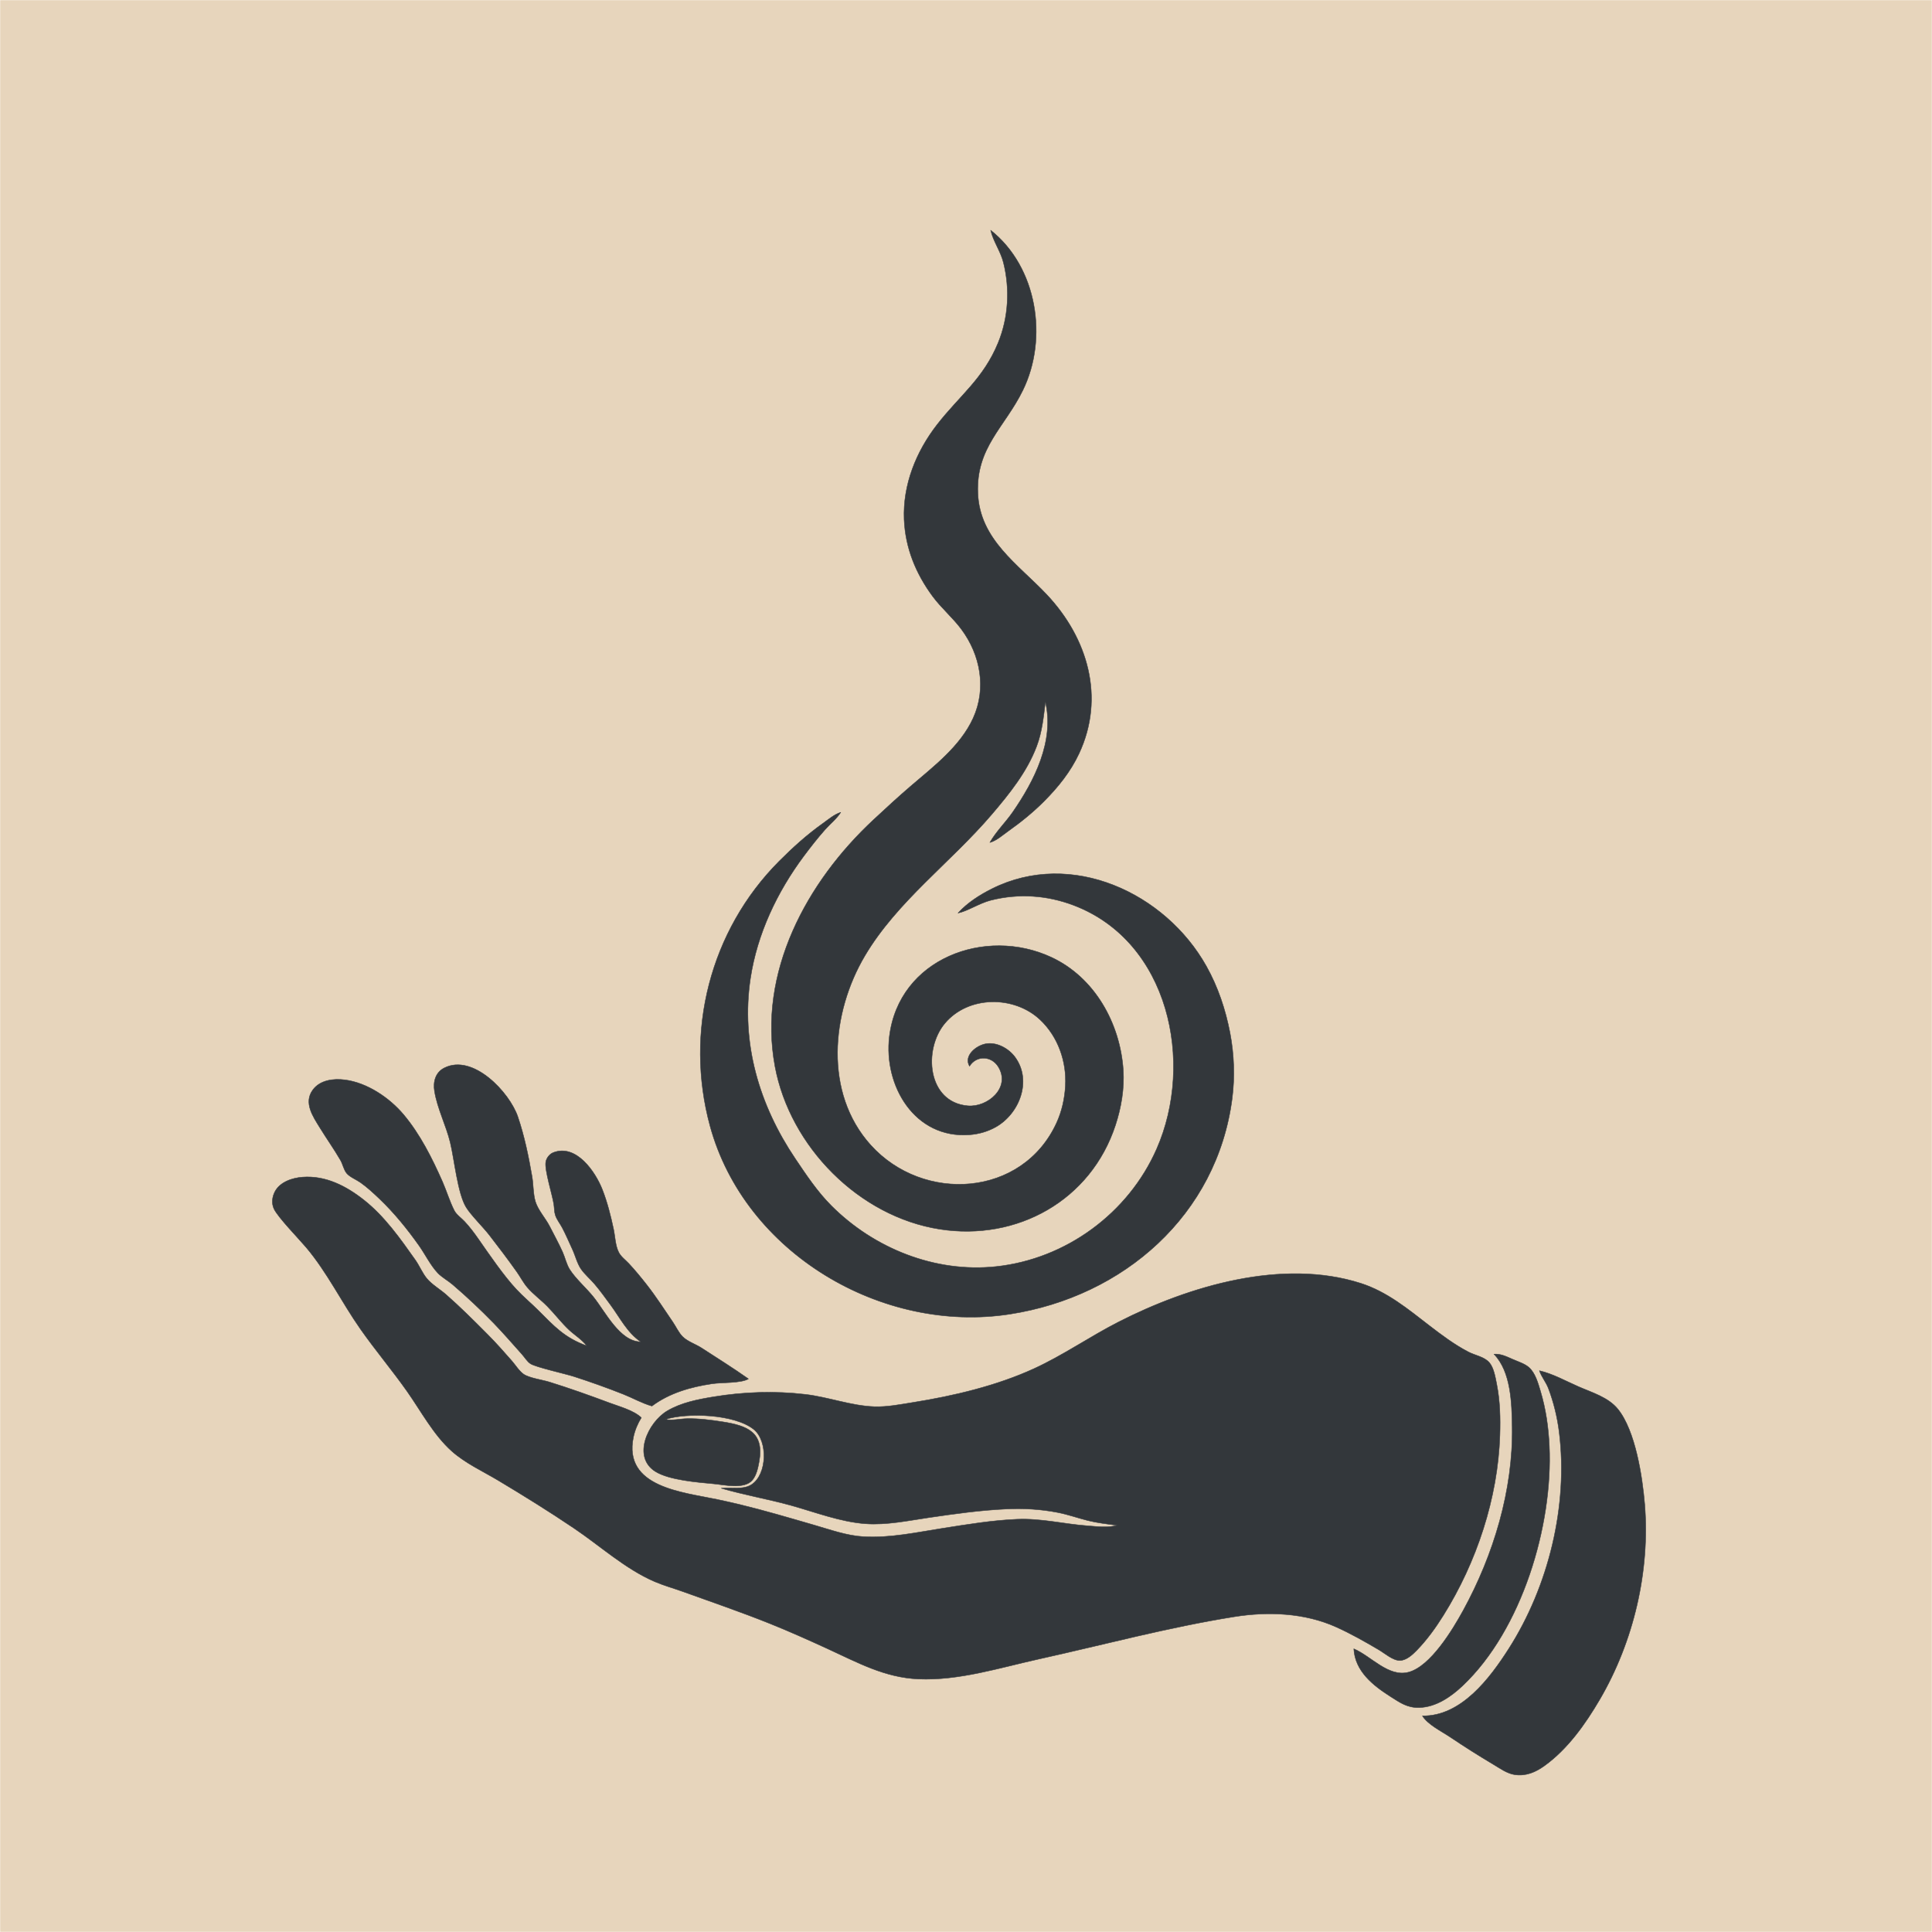
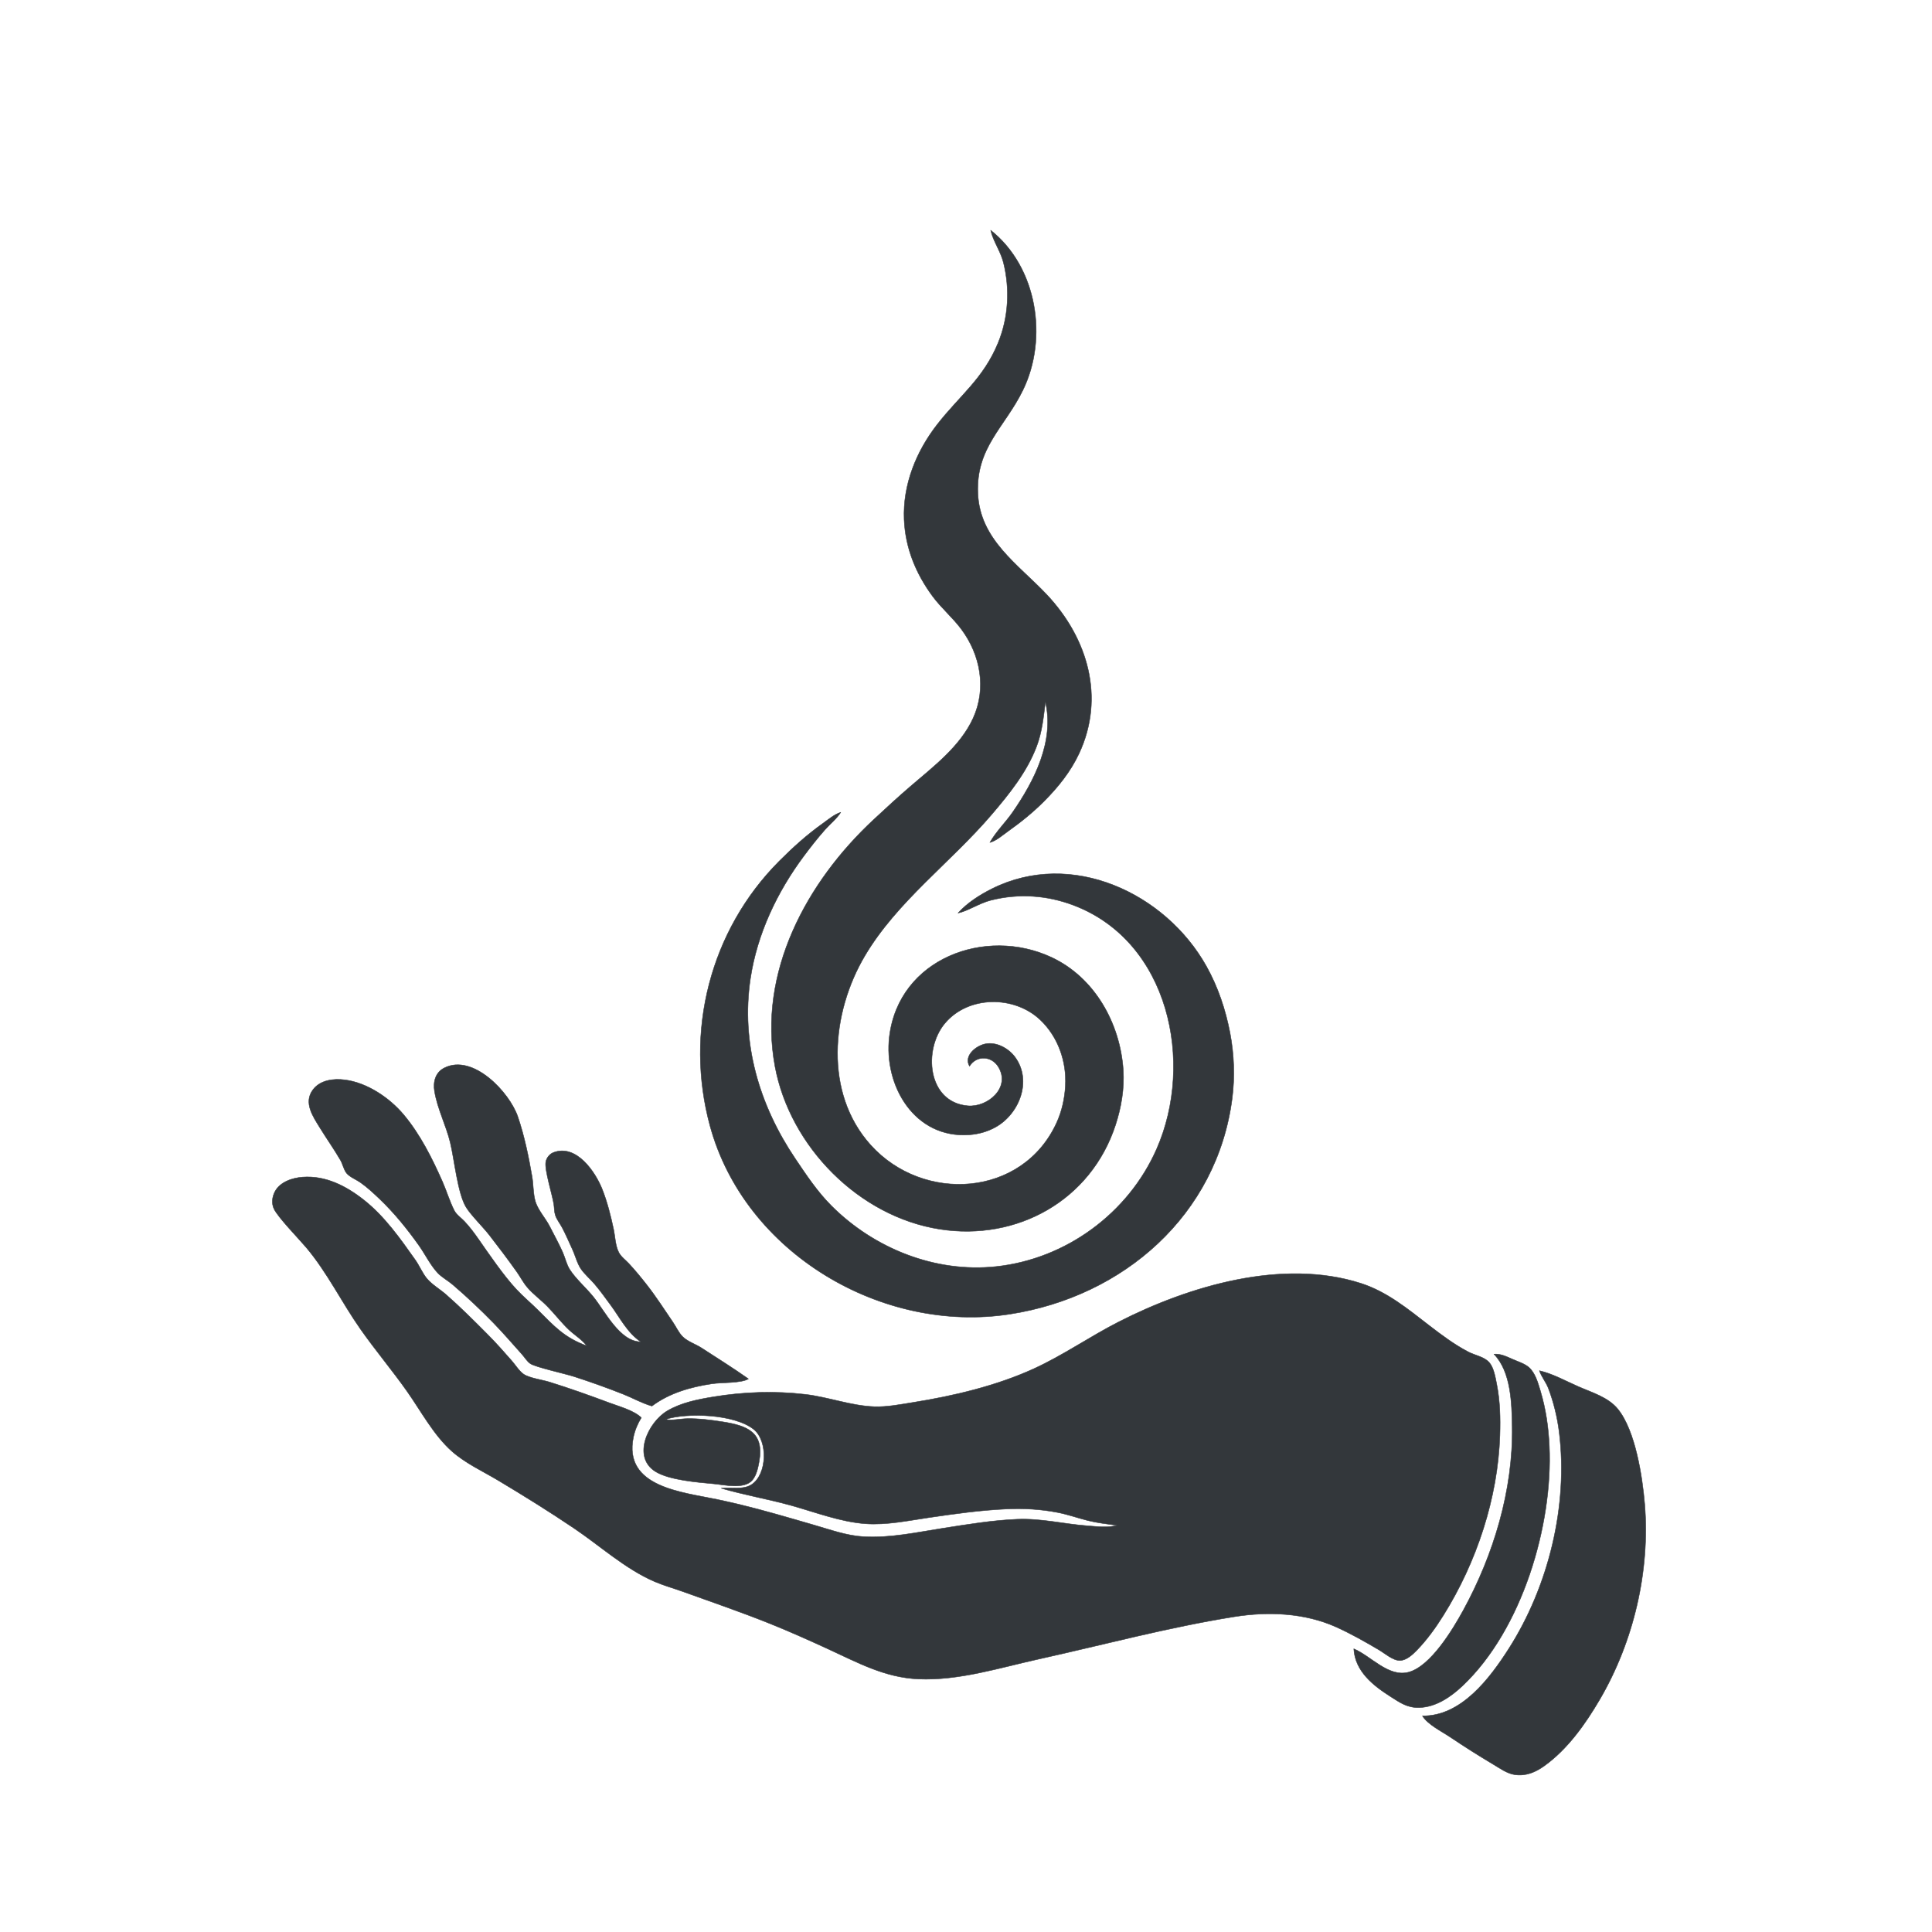
<svg xmlns="http://www.w3.org/2000/svg" viewBox="0 0 1095 1095" width="1095" height="1095">
-   <path d="M0.25 0.25C365.08 0.25 729.92 0.25 1094.75 0.25C1094.75 365.08 1094.75 729.92 1094.75 1094.75C729.92 1094.75 365.08 1094.75 0.25 1094.75C0.25 729.92 0.25 365.08 0.25 0.25ZM561.5 130.5C562.87 136.67 567.08 142.33 568.69 148.69C572.48 163.68 571.61 179.9 565.73 194.26C557.35 214.68 543.95 224.16 531.12 240.66C519.2 256.01 511.63 274.78 512.44 294.44C513.11 310.54 519.05 325.05 528.55 337.92C533.49 344.61 539.94 349.98 544.9 356.66C555.72 371.2 559.24 390.2 551.54 407.05C544.25 423.02 529.11 434.45 516.12 445.6C508.96 451.75 502 458.17 495.09 464.6C457.11 499.94 429.32 551.24 439.25 604.44C447.73 649.83 486.77 689.49 532.62 696.67C576.51 703.54 618.28 680.32 632.23 637.66C635.48 627.73 637.31 617.01 636.63 606.54C634.91 580.14 620.54 554.06 595.92 542.57C558.42 525.06 509.39 543.38 504.07 587.5C500.7 615.45 518.48 645.5 549.5 643.16C554.7 642.77 559.74 641.35 564.3 638.8C577.75 631.27 585.08 612.55 575.34 599.19C571.66 594.15 564.65 590.29 558.32 591.67C552.88 592.85 546.13 598.55 549.5 604.28C553.41 598.04 561.95 598.3 565.84 604.68C573.03 616.45 559.78 627.7 548.54 626.74C525.45 624.76 523.16 594.79 535.5 580.03C548.78 564.14 574.82 564.09 589.52 577.97C599.68 587.55 604.61 601.65 603.83 615.5C603.43 622.64 601.84 629.85 598.85 636.37C579.54 678.57 523.33 682.04 493.5 648.99C466.85 619.46 471.04 574.06 490.2 541.69C508.43 510.88 538.86 488.82 562.08 461.61C572.02 449.96 582.04 437.54 587.52 423.03C590.65 414.75 591.43 406.45 592.5 397.76C597.71 420.03 586.28 442.55 573.93 460.35C569.89 466.17 564.5 471.37 561.04 477.5C564.78 476.49 568.28 473.29 571.5 471.01C578.66 465.94 585.49 460.41 591.69 454.19C599.69 446.16 606.74 437.43 611.57 427.1C626.46 395.3 616.44 361.64 593.38 337.13C577.04 319.77 555.26 305.92 554.21 279.5C553.18 253.49 569.42 242.21 579.71 221.22C594.15 191.75 587.85 151.34 561.5 130.5ZM476.5 460.42C472.84 461.54 469.44 464.5 466.27 466.76C457.38 473.08 449.3 480.38 441.61 488.1C402.39 527.48 387.9 584.8 402.43 638.15C422.06 710.18 499.85 756.12 572.47 744.8C636.83 734.78 689.74 688.69 698.35 622.61C699.94 610.4 699.46 597.56 697.15 585.48C694.61 572.27 690.37 559.49 683.79 547.71C660.51 506.03 607.19 481.23 562.24 503.71C555.27 507.19 548.23 511.7 542.98 517.5C548.49 516.36 555.15 511.85 561.6 510.23C577.29 506.27 593.34 507.34 608.46 513.07C662.59 533.59 677.07 602.16 655.59 651.12C639.58 687.63 604.16 713.63 564.5 717.85C530.07 721.52 495.39 707.62 471.17 683.34C463.23 675.38 457.02 666.02 450.76 656.73C430.32 626.41 419.81 591.19 425.32 554.56C429.12 529.35 440.45 505.48 455.62 485.15C459.45 480.02 463.4 474.97 467.65 470.17C470.47 466.98 474.26 464.01 476.5 460.42ZM363.16 760.5C351.32 760.42 343.09 743.48 336.39 735.13C332.34 730.07 326.31 724.83 322.93 719.54C321.05 716.6 320.29 712.79 318.86 709.61C316.64 704.65 313.97 699.83 311.5 694.99C309.21 690.51 304.93 685.85 303.47 681.08C302.14 676.74 302.33 671.35 301.55 666.81C299.57 655.35 297.24 644.02 293.51 632.98C288.82 619.12 268.09 596.98 251.77 605.29C246.73 607.86 245.41 613.21 246.26 618.43C247.88 628.35 252.8 637.76 255.18 647.5C257.53 657.16 259.35 676.41 264.2 684.27C266.93 688.71 273.84 695.48 277.42 700.11C282.66 706.87 287.85 713.73 292.81 720.71C294.87 723.59 296.57 726.95 298.86 729.63C302.17 733.5 306.57 736.7 310.16 740.34C314.47 744.7 318.16 749.68 322.65 753.86C325.65 756.64 330.33 759.62 332.5 762.75C319.81 758.12 314.14 751.71 304.95 742.55C300.97 738.58 296.53 734.9 292.71 730.8C285.38 722.94 277.43 711.23 271.19 702.3C268.77 698.82 266.17 695.34 263.26 692.25C261.47 690.34 258.69 688.45 257.48 686.09C254.86 680.97 253.11 675.03 250.77 669.71C244.94 656.5 238.09 642.84 228.76 631.73C220.71 622.16 208.1 613.65 195.5 612.03C189.05 611.2 181.42 612.08 177.27 617.75C171.94 625.03 177.44 632.88 181.33 639.21C185.12 645.38 189.35 651.3 192.98 657.57C194.29 659.83 194.84 663.04 196.5 665C198.32 667.16 201.96 668.57 204.29 670.21C208.16 672.94 211.64 676.18 215.06 679.44C223.45 687.44 230.82 696.55 237.51 705.99C240.97 710.88 243.98 717.1 248.05 721.43C250.43 723.96 253.83 725.75 256.48 728.01C264.54 734.9 272.29 742.21 279.69 749.8C285.3 755.56 290.51 761.65 295.88 767.63C297.37 769.29 298.78 771.71 300.66 772.92C303.69 774.89 320.45 778.6 325.39 780.2C334.78 783.24 344.14 786.57 353.31 790.21C358.75 792.36 363.86 795.33 369.5 796.91C379.42 789.5 391.43 786.09 403.54 784.28C409.13 783.45 419.97 784.04 424.19 781.5C415.5 775.37 406.5 769.74 397.57 763.95C394.28 761.82 389.69 760.35 386.91 757.59C384.64 755.33 383.11 751.87 381.3 749.23C376.46 742.14 371.77 734.81 366.47 728.06C363.25 723.97 359.95 719.92 356.39 716.12C354.52 714.12 351.94 712.26 350.68 709.78C348.72 705.92 348.64 700.79 347.74 696.59C346.12 689.01 344.21 681.4 341.38 674.17C337.49 664.22 326.67 648.25 313.68 653.2C311.48 654.03 309.67 656.33 309.32 658.66C308.62 663.33 312.99 676.85 313.88 682.5C314.2 684.52 314.1 686.72 314.73 688.67C315.54 691.21 317.41 693.47 318.65 695.82C320.75 699.79 322.53 704.01 324.42 708.08C326.07 711.62 327.1 716.04 329.3 719.23C331.39 722.27 334.48 724.83 336.88 727.64C340.12 731.42 343.04 735.53 346 739.53C351.49 746.97 355.39 755.17 363.16 760.5ZM363.5 803.49C359.12 799.34 351.21 797.26 345.46 795.11C334.16 790.89 322.86 786.85 311.33 783.27C307.44 782.06 299.87 781.02 296.73 778.81C294.25 777.07 292.14 773.64 290.13 771.34C285.66 766.21 281.08 761.06 276.27 756.23C268.64 748.55 260.93 740.83 252.79 733.7C249.43 730.76 244.72 728 241.91 724.6C239.36 721.5 237.74 717.43 235.41 714.13C226.92 702.09 217.97 689.38 206.3 680.16C196.32 672.26 184.62 666.17 171.5 667.15C165.7 667.58 158.72 669.86 155.83 675.35C154.24 678.38 153.81 682.06 155.32 685.22C157.65 690.06 169.39 702.1 173.52 706.99C185.43 721.1 193.65 738.09 204.28 753.25C212.74 765.31 222.32 776.63 230.81 788.7C238.66 799.87 245.78 813.32 256.04 822.47C263.74 829.33 273.59 833.81 282.39 839.07C296.87 847.74 311.33 856.72 325.32 866.16C340.33 876.28 354.38 889.24 371.08 896.43C376.36 898.7 381.96 900.23 387.36 902.18C403.71 908.07 420.19 913.72 436.33 920.19C447.37 924.62 458.25 929.5 469.06 934.46C486.04 942.25 501.35 950.78 520.5 951.62C543.49 952.63 566.48 945.24 588.7 940.33C625.66 932.16 662.19 922.28 699.6 916.31C718.75 913.26 739.43 914.08 757.34 922.16C765.62 925.89 773.61 930.43 781.43 935.03C784.74 936.97 789.53 941.23 793.5 941.12C797.12 941.01 800.57 937.83 802.92 935.41C808.76 929.4 813.61 922.67 818.04 915.58C836.88 885.47 848.95 849.15 850.09 813.5C850.4 803.71 850.19 794.07 848.28 784.44C847.53 780.69 846.69 775.34 844.16 772.32C841.38 769.01 835.95 768.17 832.27 766.25C824.43 762.17 817.15 756.73 810.17 751.35C798.01 741.97 786.15 732.1 771.25 727.33C726.89 713.13 673.93 728.81 633.8 749.33C617.71 757.55 602.58 768.11 586.19 775.64C564.95 785.4 540.5 791.19 517.49 794.85C510.36 795.99 502.74 797.51 495.5 797.25C482.46 796.79 469.47 791.82 456.47 790.29C439.25 788.26 421.47 788.85 404.38 791.68C395.37 793.17 386.13 794.95 378.17 799.65C367.33 806.06 358.09 825.7 371.48 834.03C379.31 838.9 395.31 840.12 404.5 840.98C410.57 841.55 421.84 844.24 426.41 838.89C428.74 836.15 429.6 831.96 430.23 828.53C433.29 811.81 423.65 808.03 409.52 805.83C402.85 804.79 396.27 803.93 389.5 804.04C385.33 804.11 381.13 805.24 377.1 804.5C389.54 800.43 416.63 801.5 427.29 810.2C435.32 816.75 434.9 835.63 425.92 841.45C421.14 844.55 414.15 842.82 408.78 843.5C421.79 847.32 435.27 849.59 448.35 853.23C461.99 857.03 476.35 862.59 490.56 863.61C502.51 864.47 514.73 861.85 526.5 860.13C541.06 858 555.78 855.91 570.5 855.26C580.29 854.82 589.83 855.36 599.45 857.23C605.27 858.35 610.83 860.36 616.56 861.8C622 863.16 627.6 863.78 633.15 864.5C627.9 866.01 621.98 865.2 616.5 864.79C603.04 863.79 590.12 860.49 576.5 861.06C562.53 861.64 548.32 863.99 534.52 866.15C519.63 868.47 504.68 871.79 489.5 870.94C479.88 870.4 470.48 866.97 461.29 864.32C447.15 860.23 433.11 856.05 418.79 852.6C414.71 851.62 410.63 850.73 406.53 849.85C386.94 845.69 353.07 843.01 359.01 814.5C359.82 810.65 361.41 806.81 363.5 803.49ZM767.3 934.5C767.97 947.16 778.15 955.23 788 961.5C793.53 965.02 797.63 968.02 804.5 967.8C813.9 967.51 822.34 961.71 828.96 955.44C862.6 923.62 880.21 864.58 878.1 819.5C877.6 808.88 876.14 798.65 873.09 788.45C871.75 784 870.18 778.15 866.52 774.96C864.08 772.84 860.15 771.64 857.21 770.34C853.73 768.8 850.46 767.19 846.75 767.5C856.46 777.46 856.84 795.46 857.06 808.5C857.66 844.52 846.51 881.33 829.29 912.76C823.4 923.5 810.83 944.45 798.32 947.75C786.88 950.77 777.03 938.56 767.3 934.5ZM872.5 776.87C873.64 780.3 876.25 783.36 877.58 786.86C880.56 794.68 882.64 803.26 883.68 811.56C888.93 853.29 877.69 899.15 855.04 934.57C844.41 951.19 828.17 972.86 806.19 972.5C809.19 977.44 817.02 981.23 821.95 984.54C829.97 989.94 838.12 995.1 846.43 1000.04C850.14 1002.25 854.16 1005.2 858.53 1005.84C864.84 1006.76 870.27 1004.45 875.3 1000.83C888.51 991.35 898.58 977.09 906.69 963.23C925.89 930.43 935.3 890.38 932.16 852.5C930.88 837.11 926.92 810.87 916.94 798.6C911.5 791.91 902.22 789.23 894.61 785.89C887.49 782.77 880.06 778.6 872.5 776.87Z" fill="#e7d5bc" fill-rule="evenodd" stroke="#e7d5bc" stroke-width="0.25" stroke-linejoin="round" />
  <path d="M561.5 130.5C587.85 151.34 594.15 191.75 579.71 221.22C569.42 242.21 553.18 253.49 554.21 279.5C555.26 305.92 577.04 319.77 593.38 337.13C616.44 361.64 626.46 395.3 611.57 427.1C606.74 437.43 599.69 446.16 591.69 454.19C585.49 460.41 578.66 465.94 571.5 471.01C568.28 473.29 564.78 476.49 561.04 477.5C564.5 471.37 569.89 466.17 573.93 460.35C586.28 442.55 597.71 420.03 592.5 397.76C591.43 406.45 590.65 414.75 587.52 423.03C582.04 437.54 572.02 449.96 562.08 461.61C538.86 488.82 508.43 510.88 490.2 541.69C471.04 574.06 466.85 619.46 493.5 648.99C523.33 682.04 579.54 678.57 598.85 636.37C601.84 629.85 603.43 622.64 603.83 615.5C604.61 601.65 599.68 587.55 589.52 577.97C574.82 564.09 548.78 564.14 535.5 580.03C523.16 594.79 525.45 624.76 548.54 626.74C559.78 627.7 573.03 616.45 565.84 604.68C561.95 598.3 553.41 598.04 549.5 604.28C546.13 598.55 552.88 592.85 558.32 591.67C564.65 590.29 571.66 594.15 575.34 599.19C585.08 612.55 577.75 631.27 564.3 638.8C559.74 641.35 554.7 642.77 549.5 643.16C518.48 645.5 500.7 615.45 504.07 587.5C509.39 543.38 558.42 525.06 595.92 542.57C620.54 554.06 634.91 580.14 636.63 606.54C637.31 617.01 635.48 627.73 632.23 637.66C618.28 680.32 576.51 703.54 532.62 696.67C486.77 689.49 447.73 649.83 439.25 604.44C429.32 551.24 457.11 499.94 495.09 464.6C502 458.17 508.96 451.75 516.12 445.6C529.11 434.45 544.25 423.02 551.54 407.05C559.24 390.2 555.72 371.2 544.9 356.66C539.94 349.98 533.49 344.61 528.55 337.92C519.05 325.05 513.11 310.54 512.44 294.44C511.63 274.78 519.2 256.01 531.12 240.66C543.95 224.16 557.35 214.68 565.73 194.26C571.61 179.9 572.48 163.68 568.69 148.69C567.08 142.33 562.87 136.67 561.5 130.5ZM476.5 460.42C474.26 464.01 470.47 466.98 467.65 470.17C463.4 474.97 459.45 480.02 455.62 485.15C440.45 505.48 429.12 529.35 425.32 554.56C419.81 591.19 430.32 626.41 450.76 656.73C457.02 666.02 463.23 675.38 471.17 683.34C495.39 707.62 530.07 721.52 564.5 717.85C604.16 713.63 639.58 687.63 655.59 651.12C677.07 602.16 662.59 533.59 608.46 513.07C593.34 507.34 577.29 506.27 561.6 510.23C555.15 511.85 548.49 516.36 542.98 517.5C548.23 511.7 555.27 507.19 562.24 503.71C607.19 481.23 660.51 506.03 683.79 547.71C690.37 559.49 694.61 572.27 697.15 585.48C699.46 597.56 699.94 610.4 698.35 622.61C689.74 688.69 636.83 734.78 572.47 744.8C499.85 756.12 422.06 710.18 402.43 638.15C387.9 584.8 402.39 527.48 441.61 488.1C449.3 480.38 457.38 473.08 466.27 466.76C469.44 464.5 472.84 461.54 476.5 460.42ZM363.16 760.5C355.39 755.17 351.49 746.97 346 739.53C343.04 735.53 340.12 731.42 336.88 727.64C334.48 724.83 331.39 722.27 329.3 719.23C327.1 716.04 326.07 711.62 324.42 708.08C322.53 704.01 320.75 699.79 318.65 695.82C317.41 693.47 315.54 691.21 314.73 688.67C314.1 686.72 314.2 684.52 313.88 682.5C312.99 676.85 308.62 663.33 309.32 658.66C309.67 656.33 311.48 654.03 313.68 653.2C326.67 648.25 337.49 664.22 341.38 674.17C344.21 681.4 346.12 689.01 347.74 696.59C348.64 700.79 348.72 705.92 350.68 709.78C351.94 712.26 354.52 714.12 356.39 716.12C359.95 719.92 363.25 723.97 366.47 728.06C371.77 734.81 376.46 742.14 381.3 749.23C383.11 751.87 384.64 755.33 386.91 757.59C389.69 760.35 394.28 761.82 397.57 763.95C406.5 769.74 415.5 775.37 424.19 781.5C419.97 784.04 409.13 783.45 403.54 784.28C391.43 786.09 379.42 789.5 369.5 796.91C363.86 795.33 358.75 792.36 353.31 790.21C344.14 786.57 334.78 783.24 325.39 780.2C320.45 778.6 303.69 774.89 300.66 772.92C298.78 771.71 297.37 769.29 295.88 767.63C290.51 761.65 285.3 755.56 279.69 749.8C272.29 742.21 264.54 734.9 256.48 728.01C253.83 725.75 250.43 723.96 248.05 721.43C243.98 717.1 240.97 710.88 237.51 705.99C230.82 696.55 223.45 687.44 215.06 679.44C211.64 676.18 208.16 672.94 204.29 670.21C201.96 668.57 198.32 667.16 196.5 665C194.84 663.04 194.29 659.83 192.98 657.57C189.35 651.3 185.12 645.38 181.33 639.21C177.44 632.88 171.94 625.03 177.27 617.75C181.42 612.08 189.05 611.2 195.5 612.03C208.1 613.65 220.71 622.16 228.76 631.73C238.09 642.84 244.94 656.5 250.77 669.71C253.11 675.03 254.86 680.97 257.48 686.09C258.69 688.45 261.47 690.34 263.26 692.25C266.17 695.34 268.77 698.82 271.19 702.3C277.43 711.23 285.38 722.94 292.71 730.8C296.53 734.9 300.97 738.58 304.95 742.55C314.14 751.71 319.81 758.12 332.5 762.75C330.33 759.62 325.65 756.64 322.65 753.86C318.16 749.68 314.47 744.7 310.16 740.34C306.57 736.7 302.17 733.5 298.86 729.63C296.57 726.95 294.87 723.59 292.81 720.71C287.85 713.73 282.66 706.87 277.42 700.11C273.84 695.48 266.93 688.71 264.2 684.27C259.35 676.41 257.53 657.16 255.18 647.5C252.8 637.76 247.88 628.35 246.26 618.43C245.41 613.21 246.73 607.86 251.77 605.29C268.09 596.98 288.82 619.12 293.51 632.98C297.24 644.02 299.57 655.35 301.55 666.81C302.33 671.35 302.14 676.74 303.47 681.08C304.93 685.85 309.21 690.51 311.5 694.99C313.97 699.83 316.64 704.65 318.86 709.61C320.29 712.79 321.05 716.6 322.93 719.54C326.31 724.83 332.34 730.07 336.39 735.13C343.09 743.48 351.32 760.42 363.16 760.5ZM363.5 803.49C361.41 806.81 359.82 810.65 359.01 814.5C353.07 843.01 386.94 845.69 406.53 849.85C410.63 850.73 414.71 851.62 418.79 852.6C433.11 856.05 447.15 860.23 461.29 864.32C470.48 866.97 479.88 870.4 489.5 870.94C504.68 871.79 519.63 868.47 534.52 866.15C548.32 863.99 562.53 861.64 576.5 861.06C590.12 860.49 603.04 863.79 616.5 864.79C621.98 865.2 627.9 866.01 633.15 864.5C627.6 863.78 622 863.16 616.56 861.8C610.83 860.36 605.27 858.35 599.45 857.23C589.83 855.36 580.29 854.82 570.5 855.26C555.78 855.91 541.06 858 526.5 860.13C514.73 861.85 502.51 864.47 490.56 863.61C476.35 862.59 461.99 857.03 448.35 853.23C435.27 849.59 421.79 847.32 408.78 843.5C414.15 842.82 421.14 844.55 425.92 841.45C434.9 835.63 435.32 816.75 427.29 810.2C416.63 801.5 389.54 800.43 377.1 804.5C381.13 805.24 385.33 804.11 389.5 804.04C396.27 803.93 402.85 804.79 409.52 805.83C423.65 808.03 433.29 811.81 430.23 828.53C429.6 831.96 428.74 836.15 426.41 838.89C421.84 844.24 410.57 841.55 404.5 840.98C395.31 840.12 379.31 838.9 371.48 834.03C358.09 825.7 367.33 806.06 378.17 799.65C386.13 794.95 395.37 793.17 404.38 791.68C421.47 788.85 439.25 788.26 456.47 790.29C469.47 791.82 482.46 796.79 495.5 797.25C502.74 797.51 510.36 795.99 517.49 794.85C540.5 791.19 564.95 785.4 586.19 775.64C602.58 768.11 617.71 757.55 633.8 749.33C673.93 728.81 726.89 713.13 771.25 727.33C786.15 732.1 798.01 741.97 810.17 751.35C817.15 756.73 824.43 762.17 832.27 766.25C835.95 768.17 841.38 769.01 844.16 772.32C846.69 775.34 847.53 780.69 848.28 784.44C850.19 794.07 850.4 803.71 850.09 813.5C848.95 849.15 836.88 885.47 818.04 915.58C813.61 922.67 808.76 929.4 802.92 935.41C800.57 937.83 797.12 941.01 793.5 941.12C789.53 941.23 784.74 936.97 781.43 935.03C773.61 930.43 765.62 925.89 757.34 922.16C739.43 914.08 718.75 913.26 699.6 916.31C662.19 922.28 625.66 932.16 588.7 940.33C566.48 945.24 543.49 952.63 520.5 951.62C501.35 950.78 486.04 942.25 469.06 934.46C458.25 929.5 447.37 924.62 436.33 920.19C420.19 913.72 403.71 908.07 387.36 902.18C381.96 900.23 376.36 898.7 371.08 896.43C354.38 889.24 340.33 876.28 325.32 866.16C311.33 856.72 296.87 847.74 282.39 839.07C273.59 833.81 263.74 829.33 256.04 822.47C245.78 813.32 238.66 799.87 230.81 788.7C222.32 776.63 212.74 765.31 204.28 753.25C193.65 738.09 185.43 721.1 173.52 706.99C169.39 702.1 157.65 690.06 155.32 685.22C153.81 682.06 154.24 678.38 155.83 675.35C158.72 669.86 165.7 667.58 171.5 667.15C184.62 666.17 196.32 672.26 206.3 680.16C217.97 689.38 226.92 702.09 235.41 714.13C237.74 717.43 239.36 721.5 241.91 724.6C244.72 728 249.43 730.76 252.79 733.7C260.93 740.83 268.64 748.55 276.27 756.23C281.08 761.06 285.66 766.21 290.13 771.34C292.14 773.64 294.25 777.07 296.73 778.81C299.87 781.02 307.44 782.06 311.33 783.27C322.86 786.85 334.16 790.89 345.46 795.11C351.21 797.26 359.12 799.34 363.5 803.49ZM767.3 934.5C777.03 938.56 786.88 950.77 798.32 947.75C810.83 944.45 823.4 923.5 829.29 912.76C846.51 881.33 857.66 844.52 857.06 808.5C856.84 795.46 856.46 777.46 846.75 767.5C850.46 767.19 853.73 768.8 857.21 770.34C860.15 771.64 864.08 772.84 866.52 774.96C870.18 778.15 871.75 784 873.09 788.45C876.14 798.65 877.6 808.88 878.1 819.5C880.21 864.58 862.6 923.62 828.96 955.44C822.34 961.71 813.9 967.51 804.5 967.8C797.63 968.02 793.53 965.02 788 961.5C778.15 955.23 767.97 947.16 767.3 934.5ZM872.5 776.87C880.06 778.6 887.49 782.77 894.61 785.89C902.22 789.23 911.5 791.91 916.94 798.6C926.92 810.87 930.88 837.11 932.16 852.5C935.3 890.38 925.89 930.43 906.69 963.23C898.58 977.09 888.51 991.35 875.3 1000.83C870.27 1004.45 864.84 1006.76 858.53 1005.84C854.16 1005.2 850.14 1002.25 846.43 1000.04C838.12 995.1 829.97 989.94 821.95 984.54C817.02 981.23 809.19 977.44 806.19 972.5C828.17 972.86 844.41 951.19 855.04 934.57C877.69 899.15 888.93 853.29 883.68 811.56C882.64 803.26 880.56 794.68 877.58 786.86C876.25 783.36 873.64 780.3 872.5 776.87Z" fill="#33373b" fill-rule="evenodd" stroke="#33373b" stroke-width="0.25" stroke-linejoin="round" />
</svg>
